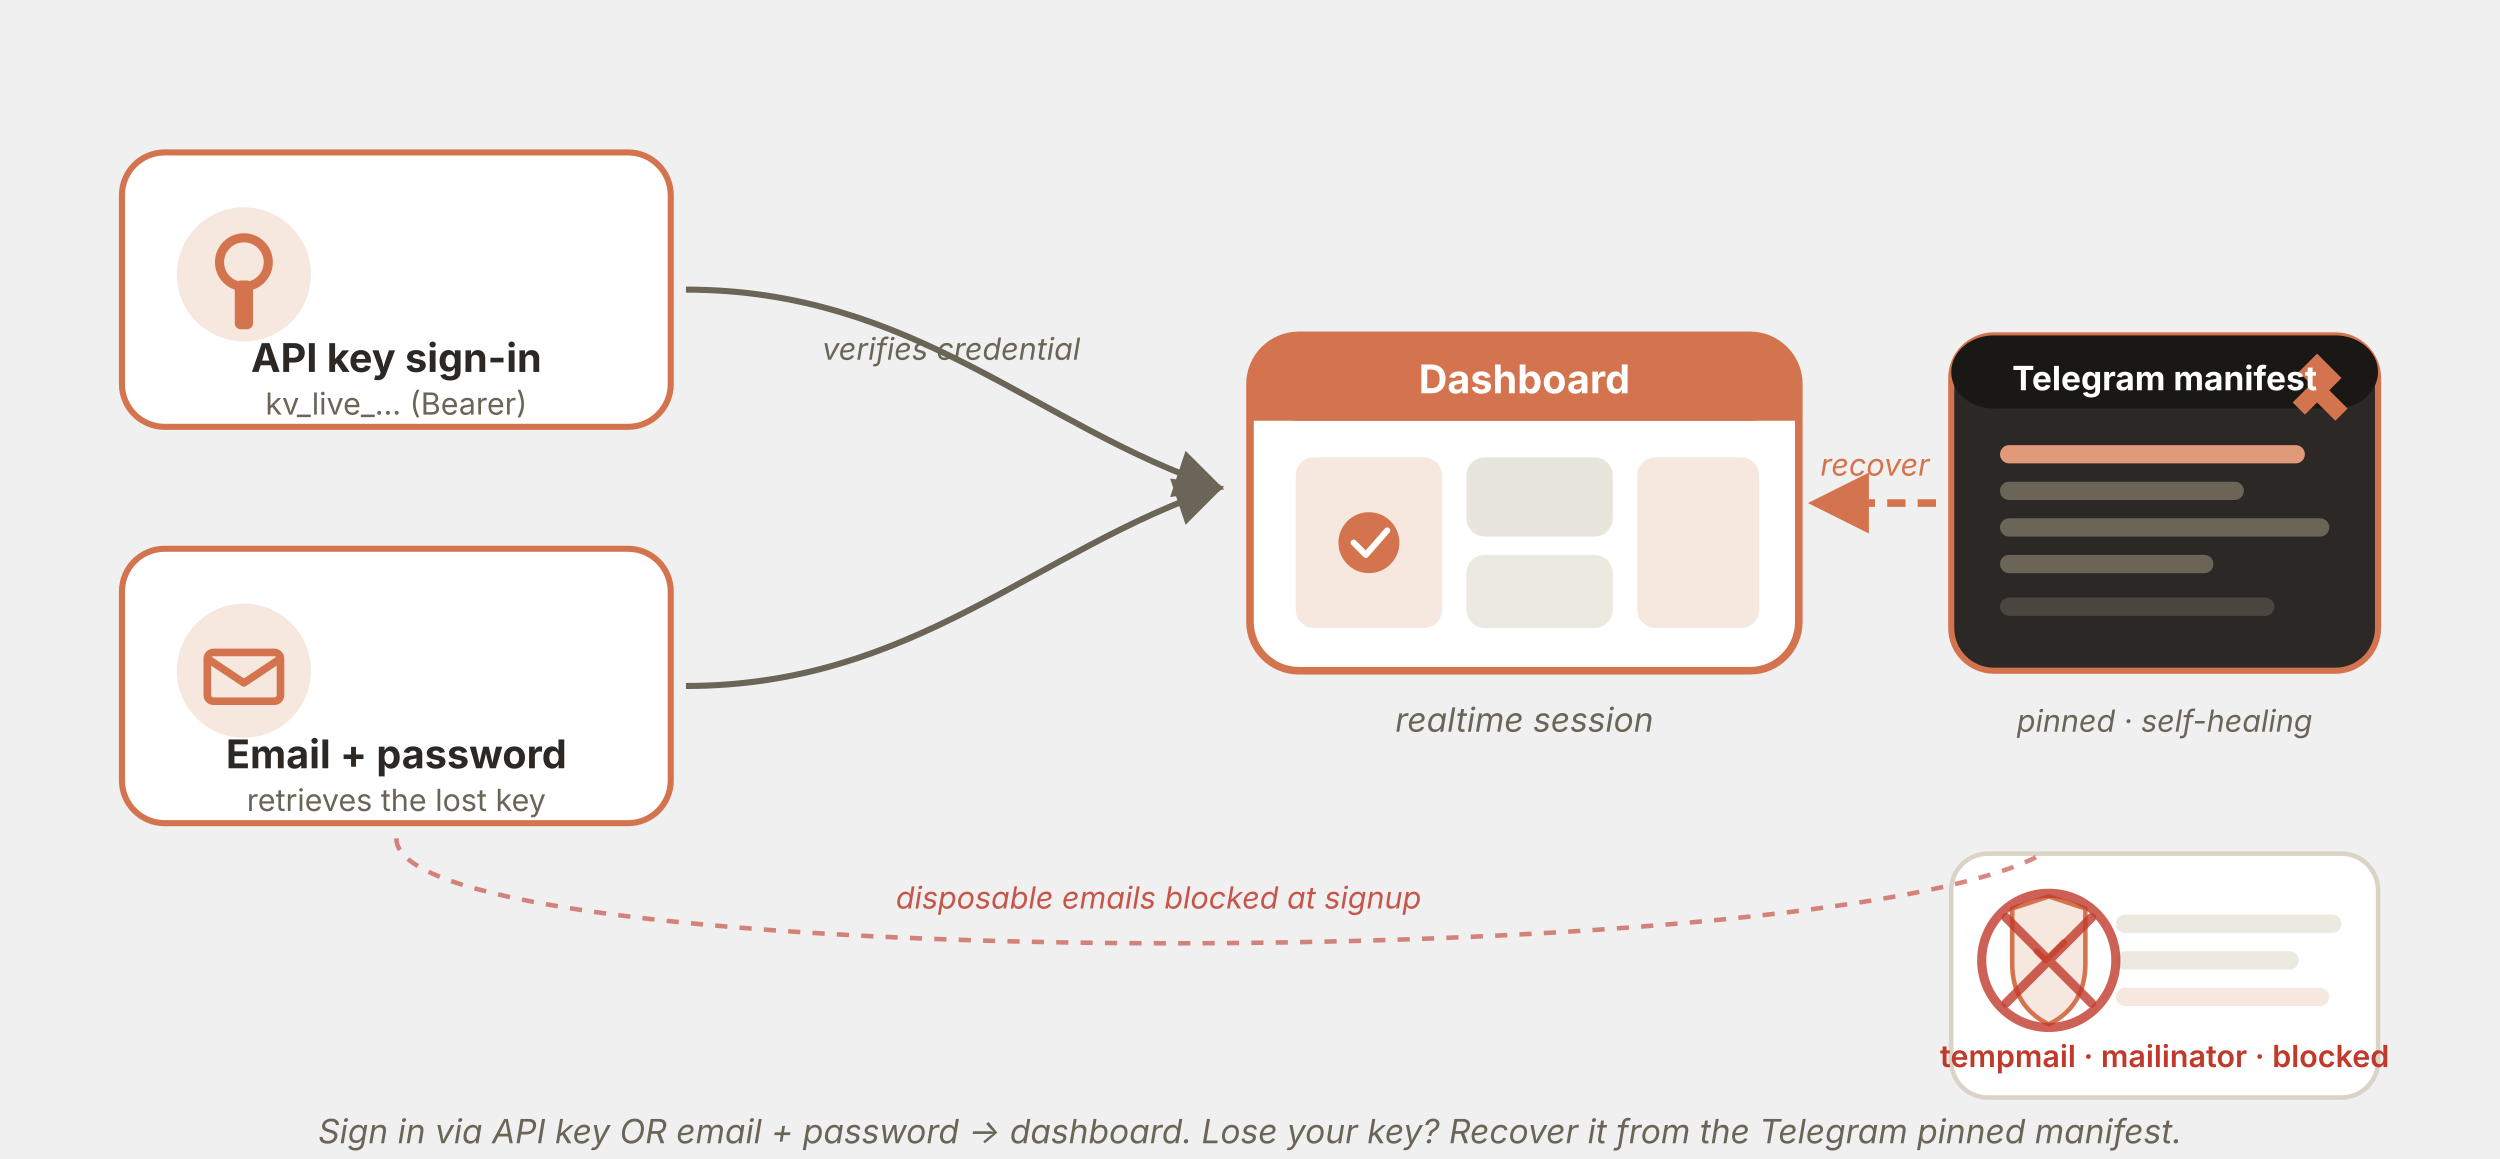
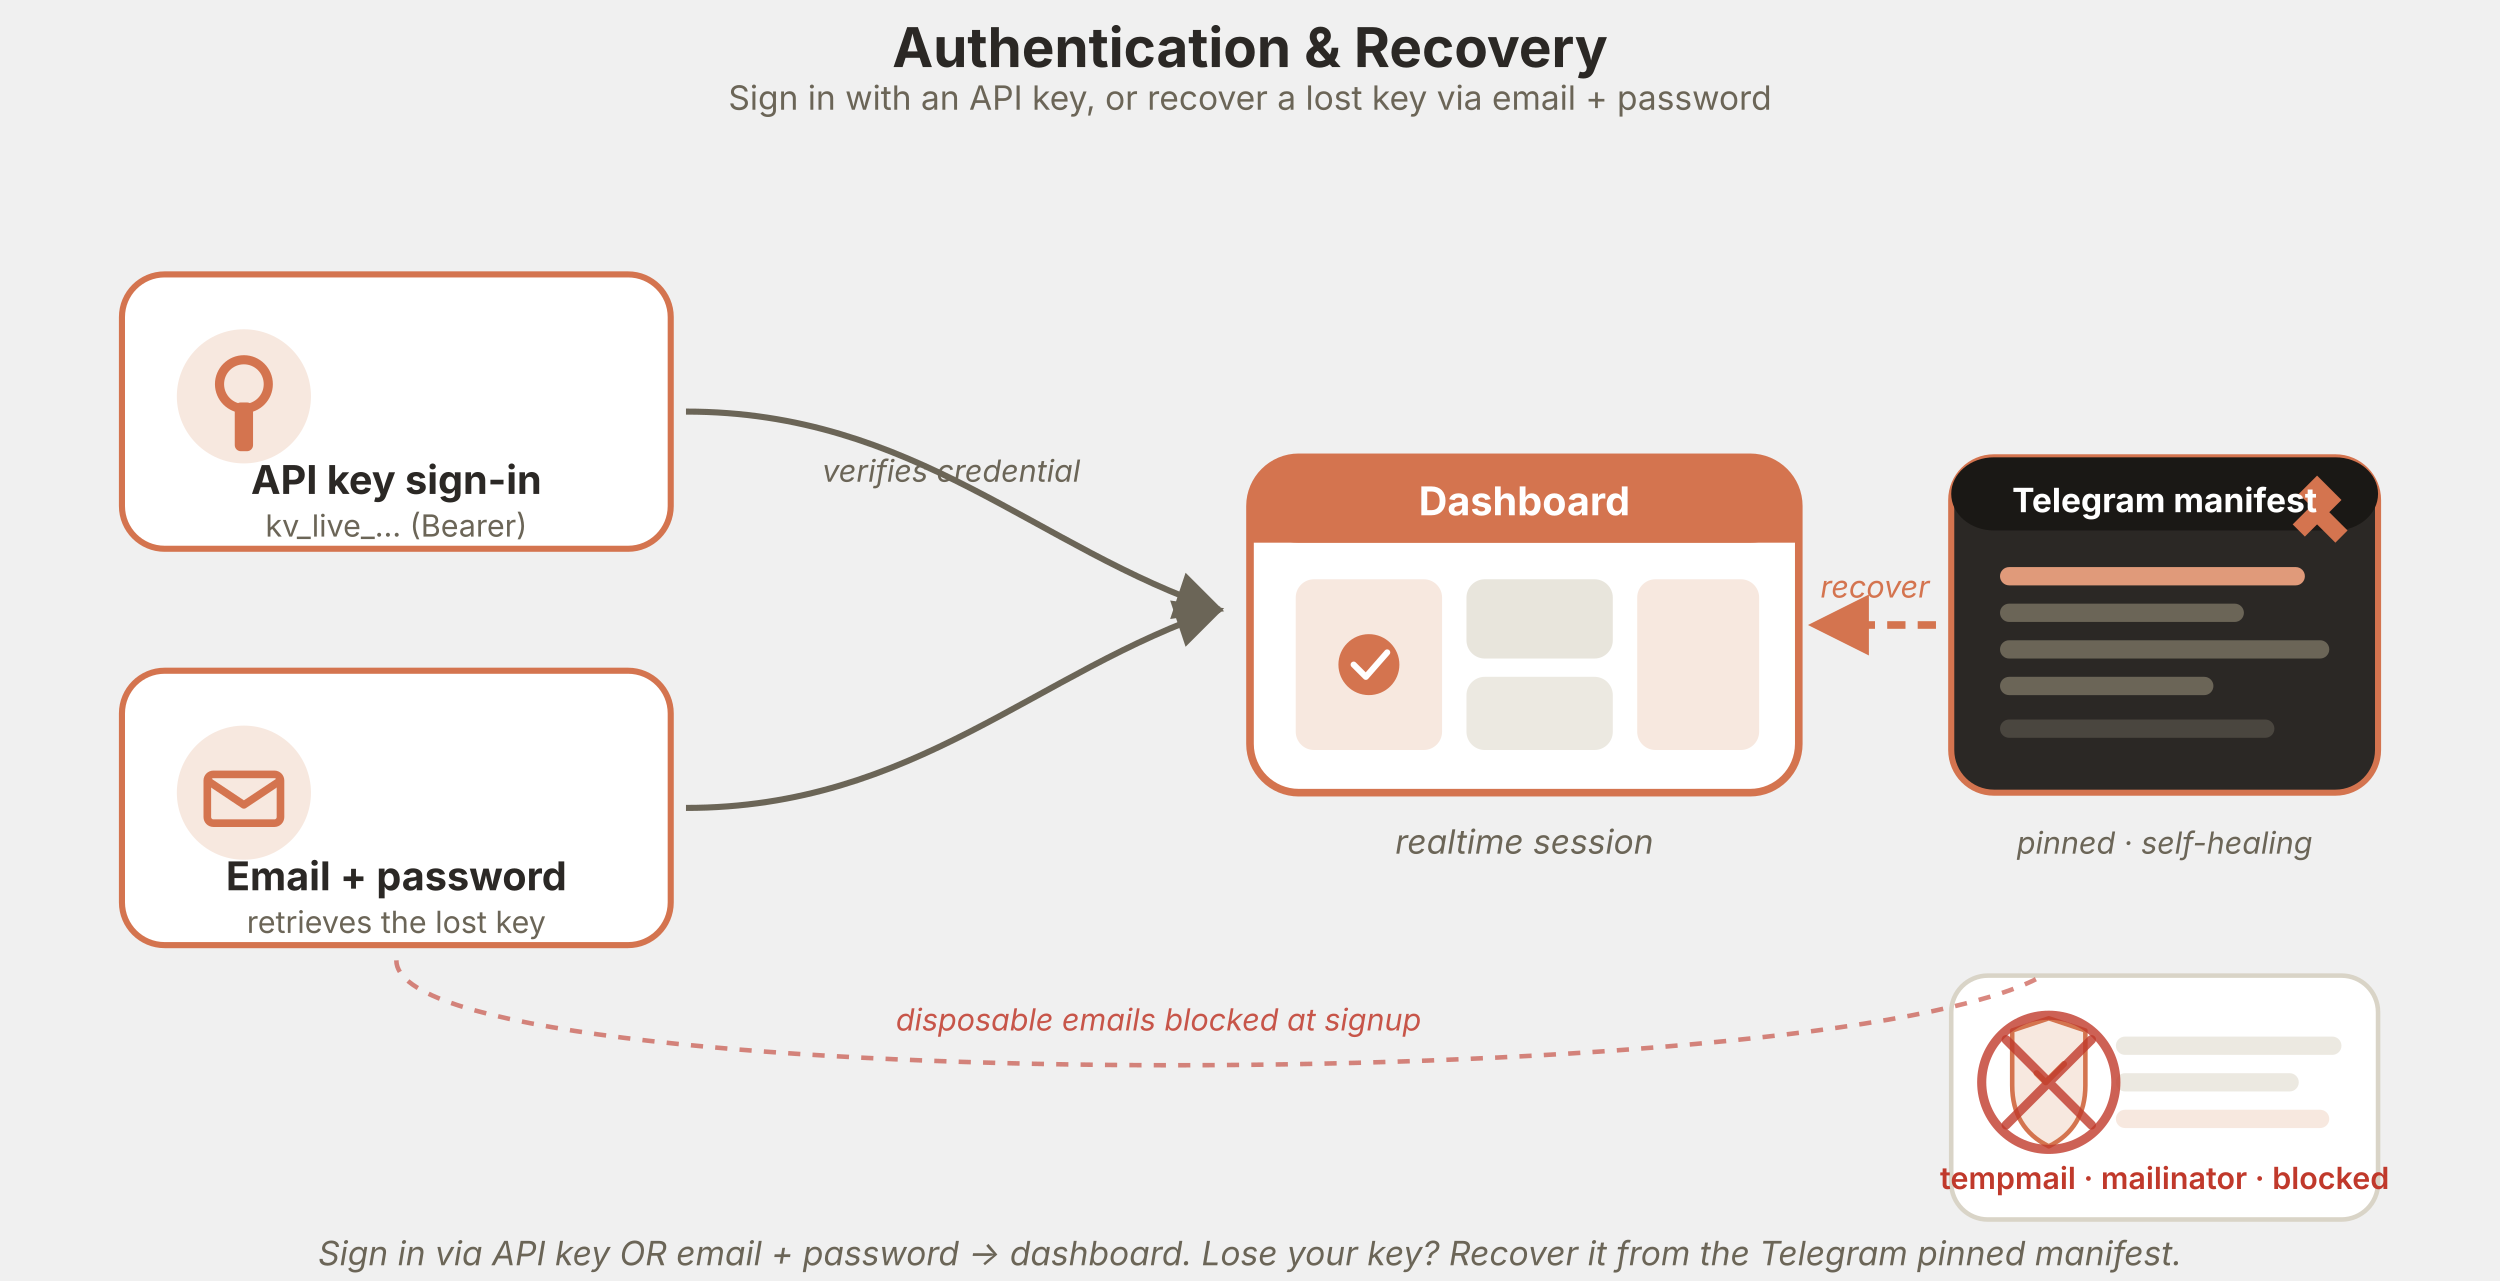
- <svg xmlns="http://www.w3.org/2000/svg" width="820" height="380" viewBox="0 0 820 380" role="img" aria-label="Authentication and recovery flow">
+ <svg xmlns="http://www.w3.org/2000/svg" width="820" height="420" viewBox="0 0 820 420" role="img" aria-label="Authentication and recovery flow">
  <defs>
    <marker id="arrAuth" viewBox="0 0 10 10" refX="9" refY="5" markerWidth="8" markerHeight="8" orient="auto-start-reverse">
      <path d="M0 0 L10 5 L0 10 z" fill="#6b6557" />
    </marker>
    <marker id="arrRec" viewBox="0 0 10 10" refX="9" refY="5" markerWidth="8" markerHeight="8" orient="auto-start-reverse">
      <path d="M0 0 L10 5 L0 10 z" fill="#d4744f" />
    </marker>
  </defs>
-   <rect x="40" y="50" width="180" height="90" rx="14" fill="#ffffff" stroke="#d4744f" stroke-width="2" />
-   <circle cx="80" cy="90" r="22" fill="#f7e8df" />
-   <circle cx="80" cy="86" r="8" fill="none" stroke="#d4744f" stroke-width="3" />
-   <rect x="77" y="92" width="6" height="16" rx="2" fill="#d4744f" />
-   <text x="130" y="122" font-family="system-ui, -apple-system, sans-serif" font-size="13" font-weight="700" fill="#2b2825" text-anchor="middle">API key sign-in</text>
-   <text x="130" y="136" font-family="system-ui, -apple-system, sans-serif" font-size="10" fill="#6b6557" text-anchor="middle">kv_live_… (Bearer)</text>
-   <rect x="40" y="180" width="180" height="90" rx="14" fill="#ffffff" stroke="#d4744f" stroke-width="2" />
-   <circle cx="80" cy="220" r="22" fill="#f7e8df" />
-   <rect x="68" y="214" width="24" height="16" rx="2" fill="none" stroke="#d4744f" stroke-width="2.5" />
-   <path d="M68 216 L80 224 L92 216" fill="none" stroke="#d4744f" stroke-width="2.5" stroke-linejoin="round" />
-   <text x="130" y="252" font-family="system-ui, -apple-system, sans-serif" font-size="13" font-weight="700" fill="#2b2825" text-anchor="middle">Email + password</text>
-   <text x="130" y="266" font-family="system-ui, -apple-system, sans-serif" font-size="10" fill="#6b6557" text-anchor="middle">retrieves the lost key</text>
-   <path d="M225 95 C 300 95, 340 140, 400 160" fill="none" stroke="#6b6557" stroke-width="2" marker-end="url(#arrAuth)" />
-   <path d="M225 225 C 300 225, 340 180, 400 160" fill="none" stroke="#6b6557" stroke-width="2" marker-end="url(#arrAuth)" />
-   <text x="312" y="118" font-family="system-ui, -apple-system, sans-serif" font-size="10" font-style="italic" fill="#6b6557" text-anchor="middle">verifies credential</text>
-   <rect x="410" y="110" width="180" height="110" rx="16" fill="#ffffff" stroke="#d4744f" stroke-width="2.5" />
-   <rect x="410" y="110" width="180" height="28" rx="16" fill="#d4744f" />
-   <rect x="410" y="124" width="180" height="14" fill="#d4744f" />
-   <text x="500" y="129" font-family="system-ui, -apple-system, sans-serif" font-size="13" font-weight="700" fill="#ffffff" text-anchor="middle">Dashboard</text>
-   <rect x="425" y="150" width="48" height="56" rx="6" fill="#f7e8df" />
-   <rect x="481" y="150" width="48" height="26" rx="6" fill="#e8e5dc" />
-   <rect x="481" y="182" width="48" height="24" rx="6" fill="#ece9e1" />
-   <rect x="537" y="150" width="40" height="56" rx="6" fill="#f7e8df" />
-   <circle cx="449" cy="178" r="10" fill="#d4744f" />
-   <path d="M444 178 L448 182 L455 174" stroke="#ffffff" stroke-width="2" fill="none" stroke-linecap="round" stroke-linejoin="round" />
-   <text x="500" y="240" font-family="system-ui, -apple-system, sans-serif" font-size="11" font-style="italic" fill="#6b6557" text-anchor="middle">realtime session</text>
-   <rect x="640" y="110" width="140" height="110" rx="14" fill="#2b2825" stroke="#d4744f" stroke-width="2" />
-   <rect x="640" y="110" width="140" height="24" rx="14" fill="#1a1815" />
-   <path d="M760 116 L768 124 L764 128 L770 134 L766 138 L760 132 L756 136 L752 132 L758 126 L754 122 z" fill="#d4744f" />
-   <text x="710" y="128" font-family="system-ui, -apple-system, sans-serif" font-size="11" font-weight="700" fill="#ffffff" text-anchor="middle">Telegram manifest</text>
-   <rect x="656" y="146" width="100" height="6" rx="3" fill="#e09a7a" />
-   <rect x="656" y="158" width="80" height="6" rx="3" fill="#6b6557" />
-   <rect x="656" y="170" width="108" height="6" rx="3" fill="#6b6557" />
-   <rect x="656" y="182" width="70" height="6" rx="3" fill="#6b6557" />
-   <rect x="656" y="196" width="90" height="6" rx="3" fill="#4a463f" />
-   <text x="710" y="240" font-family="system-ui, -apple-system, sans-serif" font-size="10" font-style="italic" fill="#6b6557" text-anchor="middle">pinned · self-healing</text>
-   <path d="M635 165 L595 165" fill="none" stroke="#d4744f" stroke-width="2.5" stroke-dasharray="6 4" marker-end="url(#arrRec)" />
-   <text x="615" y="156" font-family="system-ui, -apple-system, sans-serif" font-size="10" font-style="italic" fill="#d4744f" text-anchor="middle">recover</text>
-   <rect x="640" y="280" width="140" height="80" rx="12" fill="#ffffff" stroke="#d9d4c7" stroke-width="1.5" />
-   <path d="M660 298 L660 316 Q660 330 672 336 Q684 330 684 316 L684 298 L672 294 z" fill="#f7e8df" stroke="#d4744f" stroke-width="1.5" stroke-linejoin="round" />
-   <path d="M668 312 L671 315 L677 309" stroke="#d4744f" stroke-width="2" fill="none" stroke-linecap="round" stroke-linejoin="round" />
-   <rect x="694" y="300" width="74" height="6" rx="3" fill="#ece9e1" />
-   <rect x="694" y="312" width="60" height="6" rx="3" fill="#ece9e1" />
-   <rect x="694" y="324" width="70" height="6" rx="3" fill="#f7e8df" />
-   <circle cx="672" cy="315" r="22" fill="none" stroke="#c0392b" stroke-width="3" opacity="0.8" />
-   <path d="M658 301 L686 329 M686 301 L658 329" stroke="#c0392b" stroke-width="3" stroke-linecap="round" opacity="0.8" />
-   <text x="710" y="350" font-family="system-ui, -apple-system, sans-serif" font-size="10" font-weight="600" fill="#c0392b" text-anchor="middle">tempmail · mailinator · blocked</text>
-   <path d="M130 275 C 130 320, 600 320, 670 280" fill="none" stroke="#c0392b" stroke-width="1.5" stroke-dasharray="4 4" opacity="0.6" />
-   <text x="380" y="298" font-family="system-ui, -apple-system, sans-serif" font-size="10" font-style="italic" fill="#c0392b" text-anchor="middle" opacity="0.85">disposable emails blocked at signup</text>
-   <text x="410" y="375" font-family="system-ui, -apple-system, sans-serif" font-size="11" font-style="italic" fill="#6b6557" text-anchor="middle">Sign in via API key OR email + password → dashboard. Lose your key? Recover it from the Telegram pinned manifest.</text>
+   <text x="410" y="22" font-family="system-ui, -apple-system, sans-serif" font-size="18" font-weight="700" fill="#2b2825" text-anchor="middle">Authentication &amp; Recovery</text>
+   <text x="410" y="36" font-family="system-ui, -apple-system, sans-serif" font-size="11" fill="#6b6557" text-anchor="middle">Sign in with an API key, or recover a lost key via email + password</text>
+   <g transform="translate(0 40)">
+     <rect x="40" y="50" width="180" height="90" rx="14" fill="#ffffff" stroke="#d4744f" stroke-width="2" />
+     <circle cx="80" cy="90" r="22" fill="#f7e8df" />
+     <circle cx="80" cy="86" r="8" fill="none" stroke="#d4744f" stroke-width="3" />
+     <rect x="77" y="92" width="6" height="16" rx="2" fill="#d4744f" />
+     <text x="130" y="122" font-family="system-ui, -apple-system, sans-serif" font-size="13" font-weight="700" fill="#2b2825" text-anchor="middle">API key sign-in</text>
+     <text x="130" y="136" font-family="system-ui, -apple-system, sans-serif" font-size="10" fill="#6b6557" text-anchor="middle">kv_live_… (Bearer)</text>
+     <rect x="40" y="180" width="180" height="90" rx="14" fill="#ffffff" stroke="#d4744f" stroke-width="2" />
+     <circle cx="80" cy="220" r="22" fill="#f7e8df" />
+     <rect x="68" y="214" width="24" height="16" rx="2" fill="none" stroke="#d4744f" stroke-width="2.5" />
+     <path d="M68 216 L80 224 L92 216" fill="none" stroke="#d4744f" stroke-width="2.5" stroke-linejoin="round" />
+     <text x="130" y="252" font-family="system-ui, -apple-system, sans-serif" font-size="13" font-weight="700" fill="#2b2825" text-anchor="middle">Email + password</text>
+     <text x="130" y="266" font-family="system-ui, -apple-system, sans-serif" font-size="10" fill="#6b6557" text-anchor="middle">retrieves the lost key</text>
+     <path d="M225 95 C 300 95, 340 140, 400 160" fill="none" stroke="#6b6557" stroke-width="2" marker-end="url(#arrAuth)" />
+     <path d="M225 225 C 300 225, 340 180, 400 160" fill="none" stroke="#6b6557" stroke-width="2" marker-end="url(#arrAuth)" />
+     <text x="312" y="118" font-family="system-ui, -apple-system, sans-serif" font-size="10" font-style="italic" fill="#6b6557" text-anchor="middle">verifies credential</text>
+     <rect x="410" y="110" width="180" height="110" rx="16" fill="#ffffff" stroke="#d4744f" stroke-width="2.5" />
+     <rect x="410" y="110" width="180" height="28" rx="16" fill="#d4744f" />
+     <rect x="410" y="124" width="180" height="14" fill="#d4744f" />
+     <text x="500" y="129" font-family="system-ui, -apple-system, sans-serif" font-size="13" font-weight="700" fill="#ffffff" text-anchor="middle">Dashboard</text>
+     <rect x="425" y="150" width="48" height="56" rx="6" fill="#f7e8df" />
+     <rect x="481" y="150" width="48" height="26" rx="6" fill="#e8e5dc" />
+     <rect x="481" y="182" width="48" height="24" rx="6" fill="#ece9e1" />
+     <rect x="537" y="150" width="40" height="56" rx="6" fill="#f7e8df" />
+     <circle cx="449" cy="178" r="10" fill="#d4744f" />
+     <path d="M444 178 L448 182 L455 174" stroke="#ffffff" stroke-width="2" fill="none" stroke-linecap="round" stroke-linejoin="round" />
+     <text x="500" y="240" font-family="system-ui, -apple-system, sans-serif" font-size="11" font-style="italic" fill="#6b6557" text-anchor="middle">realtime session</text>
+     <rect x="640" y="110" width="140" height="110" rx="14" fill="#2b2825" stroke="#d4744f" stroke-width="2" />
+     <rect x="640" y="110" width="140" height="24" rx="14" fill="#1a1815" />
+     <path d="M760 116 L768 124 L764 128 L770 134 L766 138 L760 132 L756 136 L752 132 L758 126 L754 122 z" fill="#d4744f" />
+     <text x="710" y="128" font-family="system-ui, -apple-system, sans-serif" font-size="11" font-weight="700" fill="#ffffff" text-anchor="middle">Telegram manifest</text>
+     <rect x="656" y="146" width="100" height="6" rx="3" fill="#e09a7a" />
+     <rect x="656" y="158" width="80" height="6" rx="3" fill="#6b6557" />
+     <rect x="656" y="170" width="108" height="6" rx="3" fill="#6b6557" />
+     <rect x="656" y="182" width="70" height="6" rx="3" fill="#6b6557" />
+     <rect x="656" y="196" width="90" height="6" rx="3" fill="#4a463f" />
+     <text x="710" y="240" font-family="system-ui, -apple-system, sans-serif" font-size="10" font-style="italic" fill="#6b6557" text-anchor="middle">pinned · self-healing</text>
+     <path d="M635 165 L595 165" fill="none" stroke="#d4744f" stroke-width="2.5" stroke-dasharray="6 4" marker-end="url(#arrRec)" />
+     <text x="615" y="156" font-family="system-ui, -apple-system, sans-serif" font-size="10" font-style="italic" fill="#d4744f" text-anchor="middle">recover</text>
+     <rect x="640" y="280" width="140" height="80" rx="12" fill="#ffffff" stroke="#d9d4c7" stroke-width="1.5" />
+     <path d="M660 298 L660 316 Q660 330 672 336 Q684 330 684 316 L684 298 L672 294 z" fill="#f7e8df" stroke="#d4744f" stroke-width="1.5" stroke-linejoin="round" />
+     <path d="M668 312 L671 315 L677 309" stroke="#d4744f" stroke-width="2" fill="none" stroke-linecap="round" stroke-linejoin="round" />
+     <rect x="694" y="300" width="74" height="6" rx="3" fill="#ece9e1" />
+     <rect x="694" y="312" width="60" height="6" rx="3" fill="#ece9e1" />
+     <rect x="694" y="324" width="70" height="6" rx="3" fill="#f7e8df" />
+     <circle cx="672" cy="315" r="22" fill="none" stroke="#c0392b" stroke-width="3" opacity="0.8" />
+     <path d="M658 301 L686 329 M686 301 L658 329" stroke="#c0392b" stroke-width="3" stroke-linecap="round" opacity="0.8" />
+     <text x="710" y="350" font-family="system-ui, -apple-system, sans-serif" font-size="10" font-weight="600" fill="#c0392b" text-anchor="middle">tempmail · mailinator · blocked</text>
+     <path d="M130 275 C 130 320, 600 320, 670 280" fill="none" stroke="#c0392b" stroke-width="1.5" stroke-dasharray="4 4" opacity="0.6" />
+     <text x="380" y="298" font-family="system-ui, -apple-system, sans-serif" font-size="10" font-style="italic" fill="#c0392b" text-anchor="middle" opacity="0.85">disposable emails blocked at signup</text>
+     <text x="410" y="375" font-family="system-ui, -apple-system, sans-serif" font-size="11" font-style="italic" fill="#6b6557" text-anchor="middle">Sign in via API key OR email + password → dashboard. Lose your key? Recover it from the Telegram pinned manifest.</text>
+   </g>
</svg>
